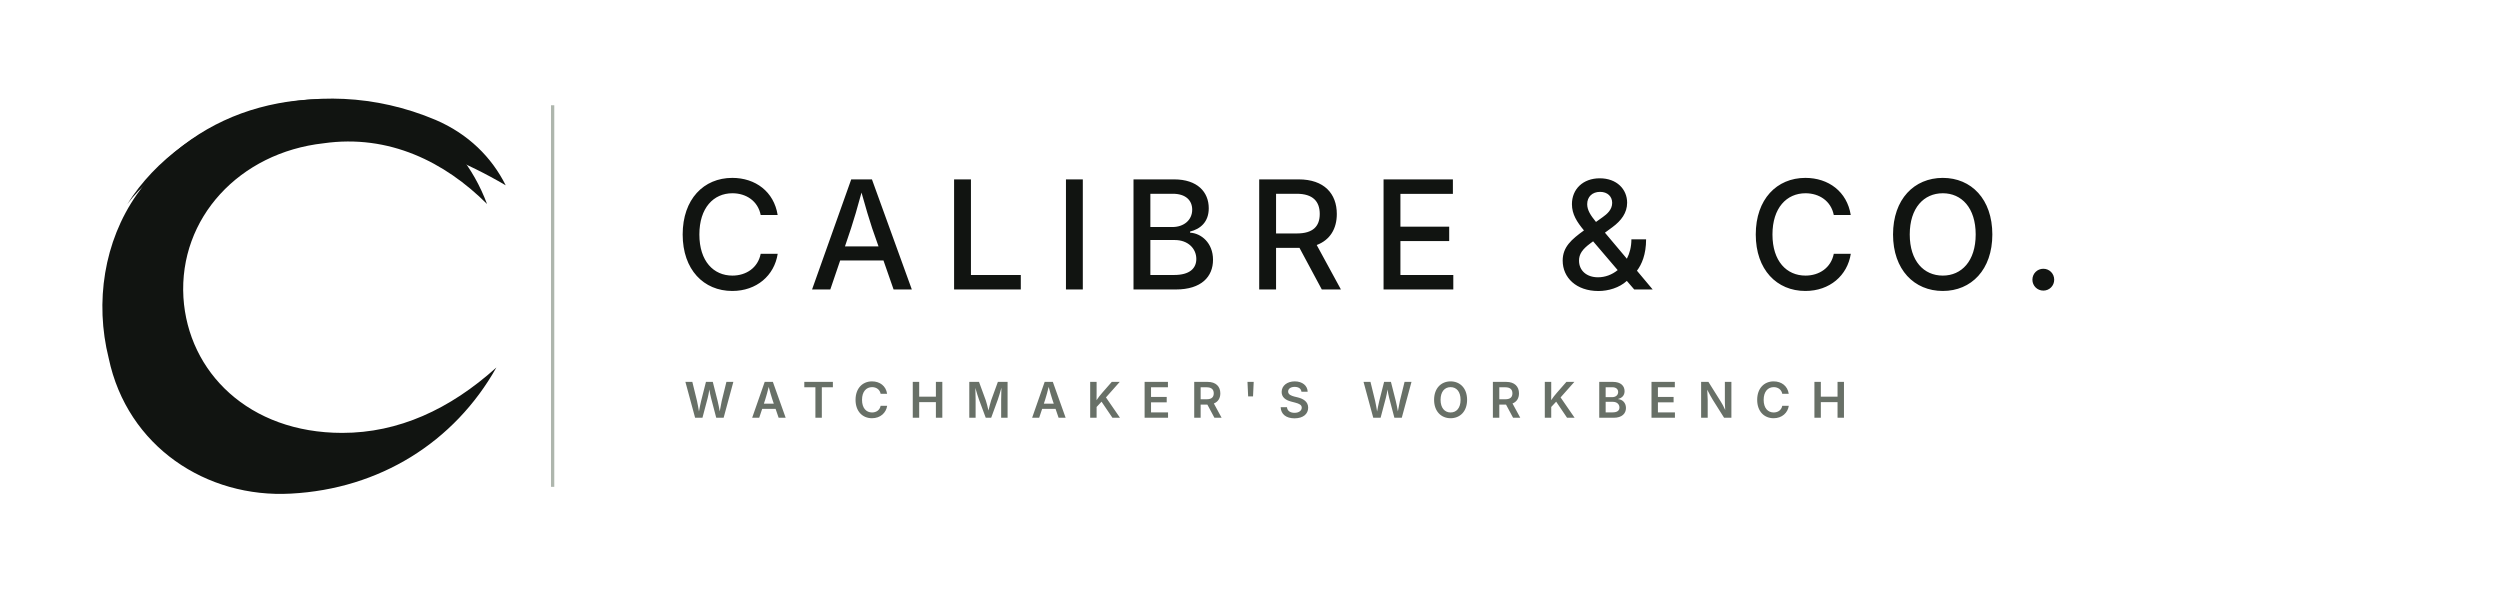
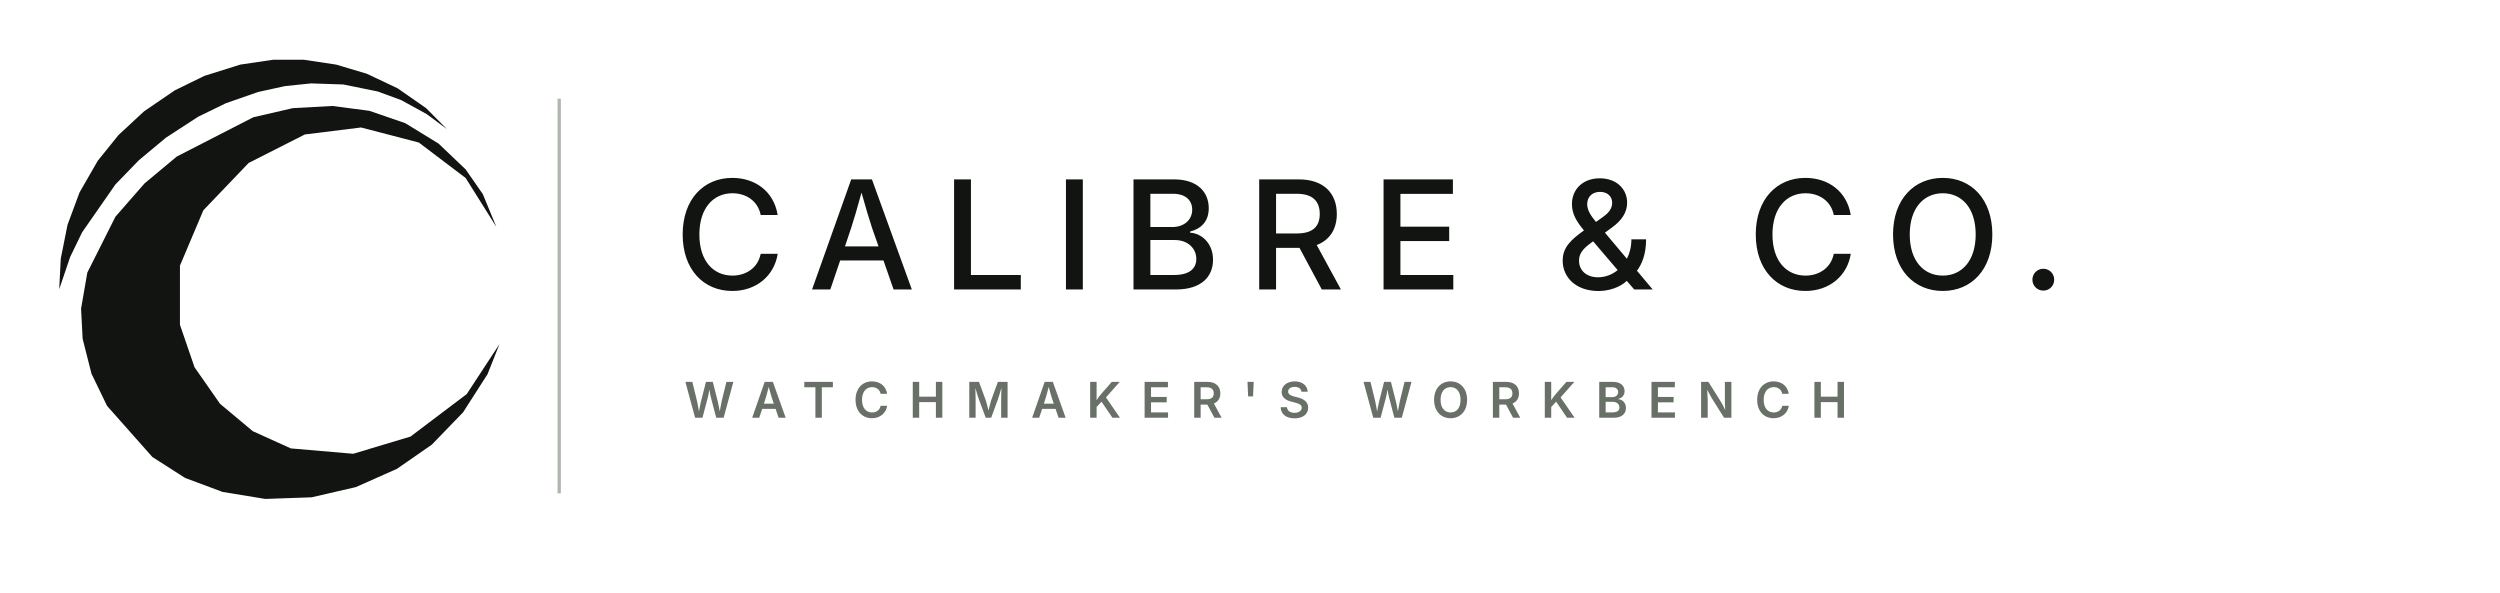
<svg xmlns="http://www.w3.org/2000/svg" viewBox="0 0 760 180" role="img" aria-labelledby="t">
-   <g transform="translate(16 18) scale(1.42)">
-     <path fill="#111411" d="M78 12C55 4 31 10 18 29C11 39 9 52 12 64C16 83 33 94 51 93C70 92 86 82 95 66C85 75 74 80 62 80C42 80 29 67 28 51C27 34 40 20 58 18C72 16 84 22 93 31C90 23 85 17 78 12Z" />
-     <path fill="#111411" d="M16 31C28 12 56 2 82 13C89 16 94 21 97 27C80 17 62 13 45 16C32 18 22 23 16 31Z" />
+   <g transform="translate(18 18) scale(1.34)">
+     <path fill="#111411" d="M78.512 14.512L70.366 11.707L61.983 10.610L53.011 11.098L44.038 13.171L26.682 22.073L19.362 28.171L12.751 35.732L6.375 48.415L4.959 56.585L5.313 63.415L7.320 71.341L10.862 78.659L21.133 90.244L28.571 95L37.072 98.171L46.753 99.756L57.261 99.390L67.296 97.073L76.623 92.927L84.534 87.439L91.617 80.122L97.166 71.463L99.882 64.634L92.444 75.976L79.693 85.610L66.706 89.512L52.538 88.293L43.920 84.390L36.482 78.171L30.697 69.878L27.391 60.244L27.391 46.829L32.704 34.268L42.975 23.537L55.726 17.073L68.477 15.488L81.582 18.902L92.208 26.951L99.174 38.049L96.104 30.610L92.208 25L86.068 19.146Z" />
+     <path fill="#111411" d="M87.957 15.854L83.235 11.098L76.741 6.585L69.776 3.293L62.810 1.220L55.490.122L48.524.122L41.086 1.220L32.940 3.780L26.210 7.073L19.244 11.829L13.459 17.195L8.737 23.049L4.604 30.244L1.889 37.561L.354 45.244L0 52.195L2.479 44.878L5.195 39.268L12.751 28.415L18.064 22.927L24.203 17.805L31.523 13.049L37.780 10L45.100 7.439L51.240 6.098L57.143 5.488L64.463 5.732L72.255 7.317L77.568 9.268L83.353 12.439Z" />
  </g>
-   <line x1="168" y1="32" x2="168" y2="148" stroke="#aeb6ad" stroke-width="1" />
+   <line x1="170" y1="30" x2="170" y2="150" stroke="#aeb6ad" stroke-width="1" />
  <text x="205" y="88" fill="#111411" font-family="Inter,Arial,sans-serif" font-size="46" font-weight="500" letter-spacing="8">CALIBRE &amp; CO.</text>
  <text x="208" y="127" fill="#687067" font-family="Inter,Arial,sans-serif" font-size="15" font-weight="600" letter-spacing="6">WATCHMAKER'S WORKBENCH</text>
</svg>
